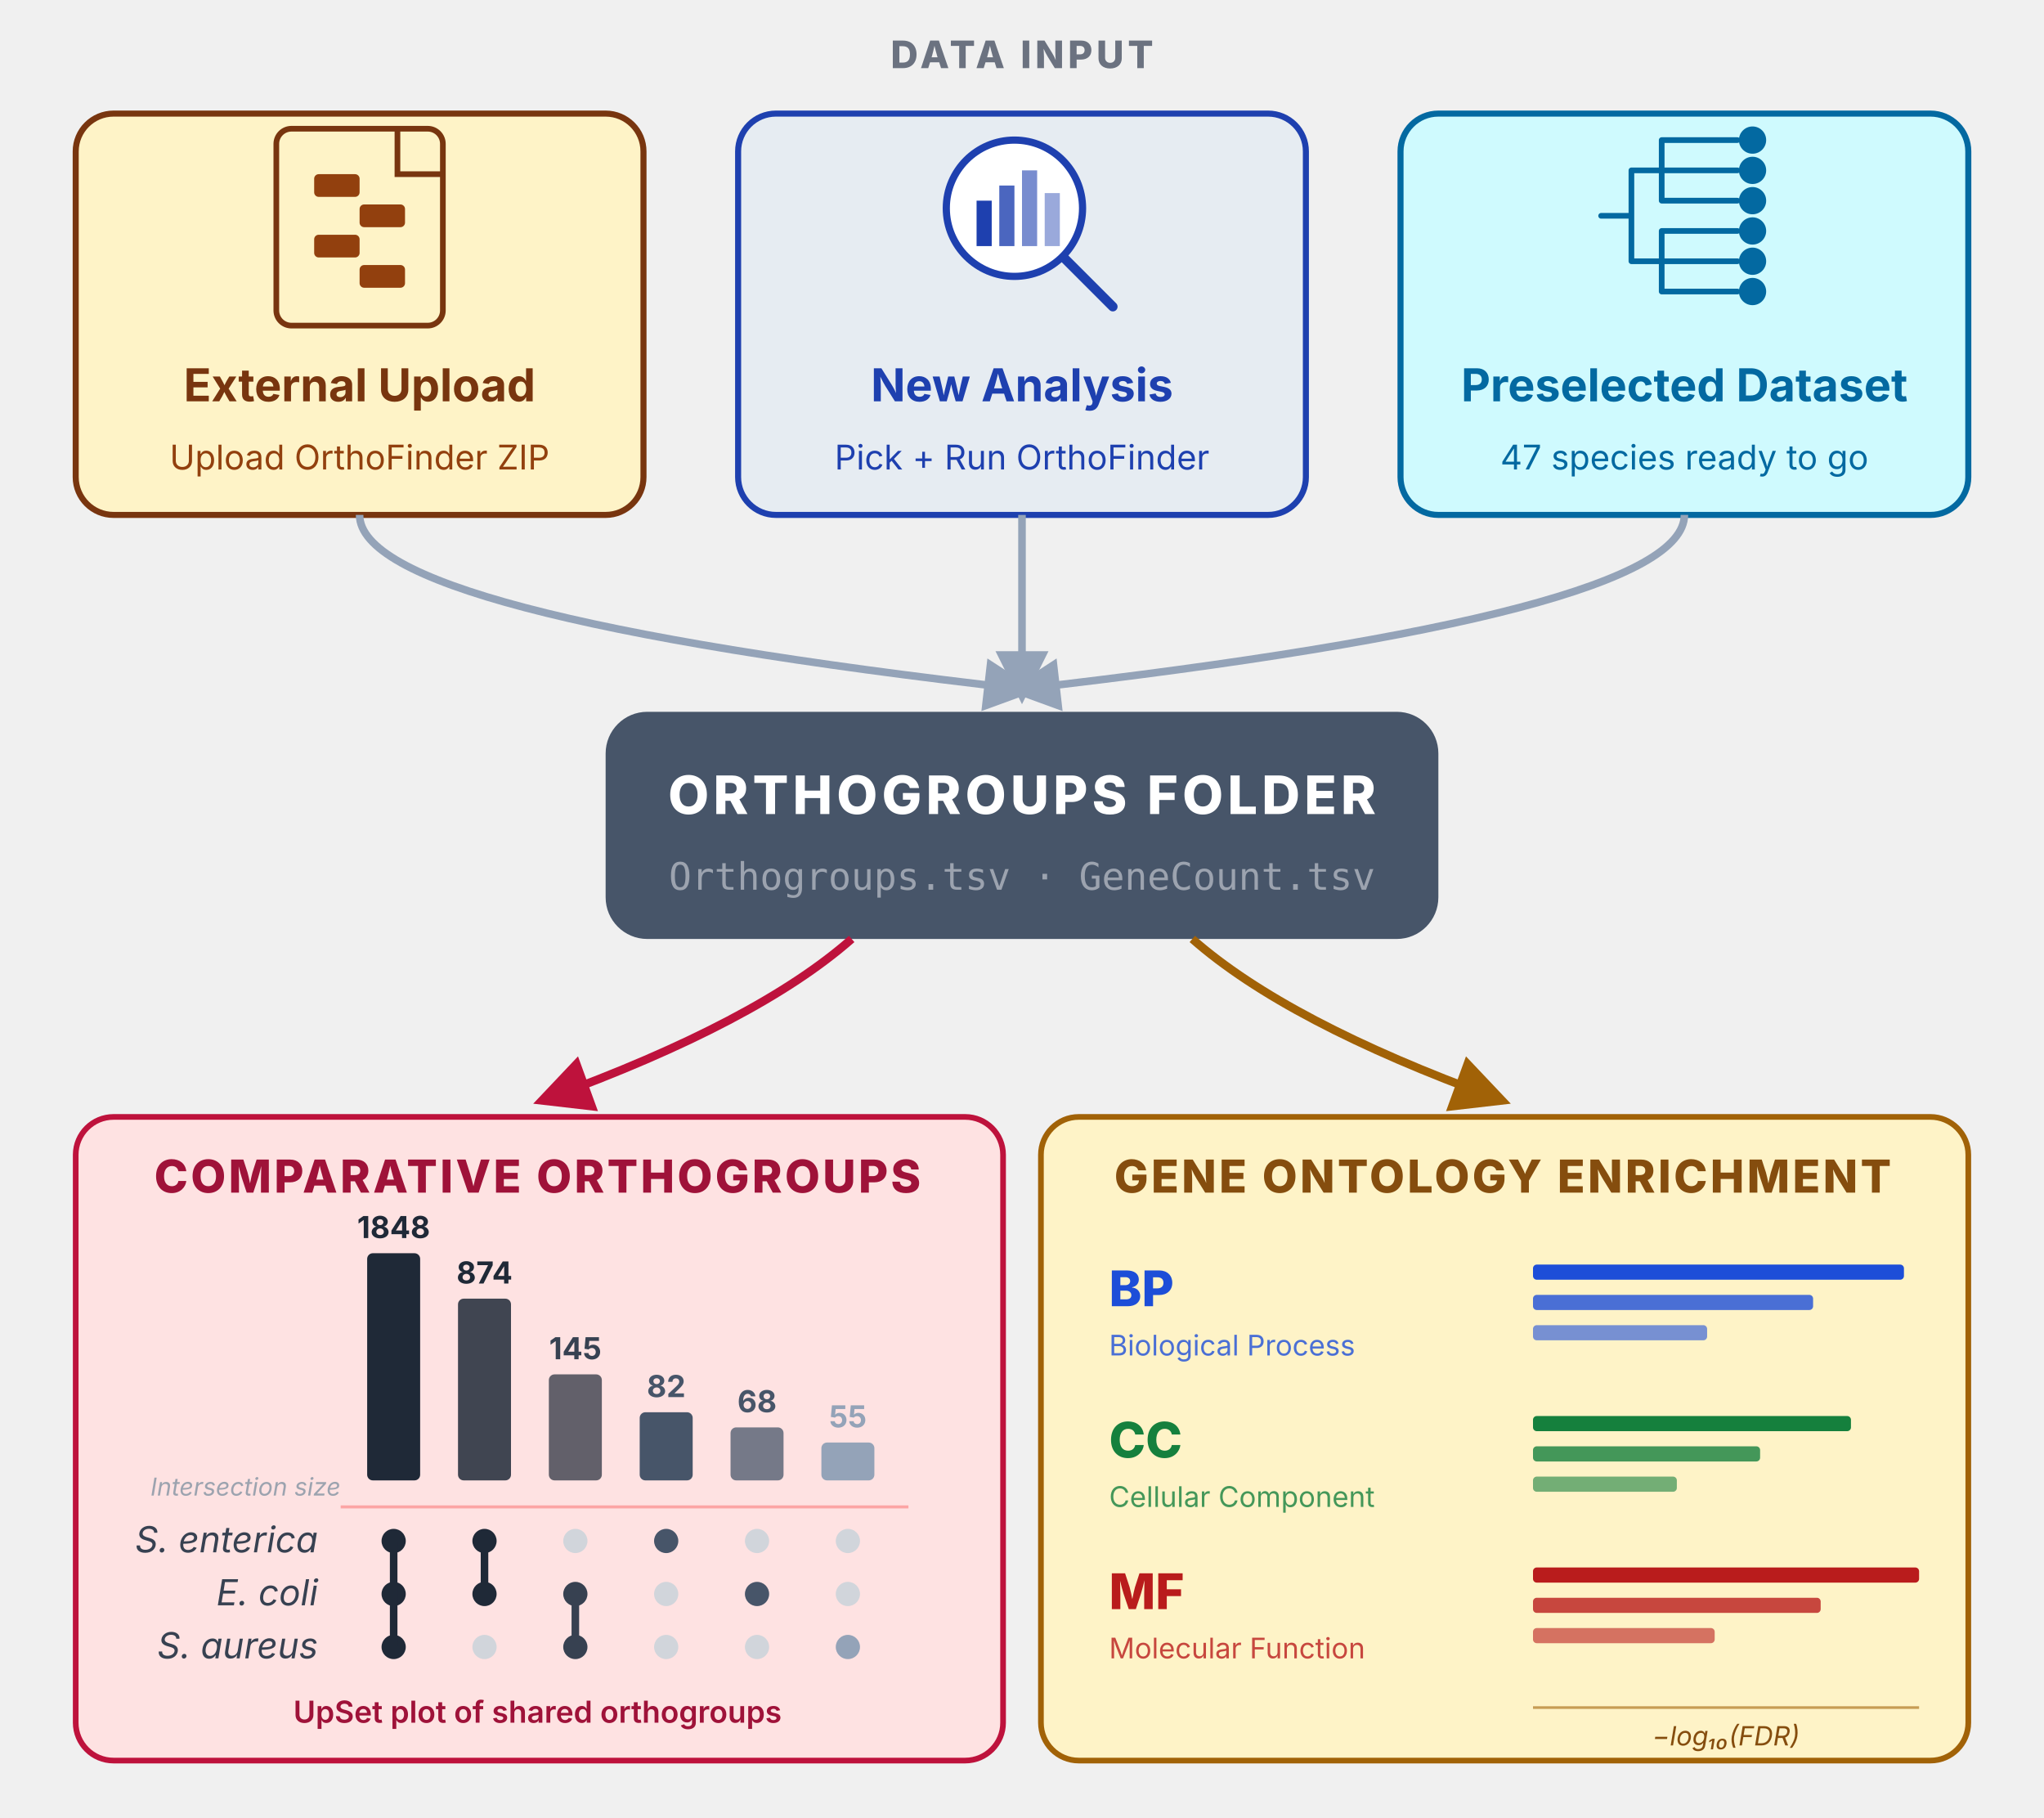
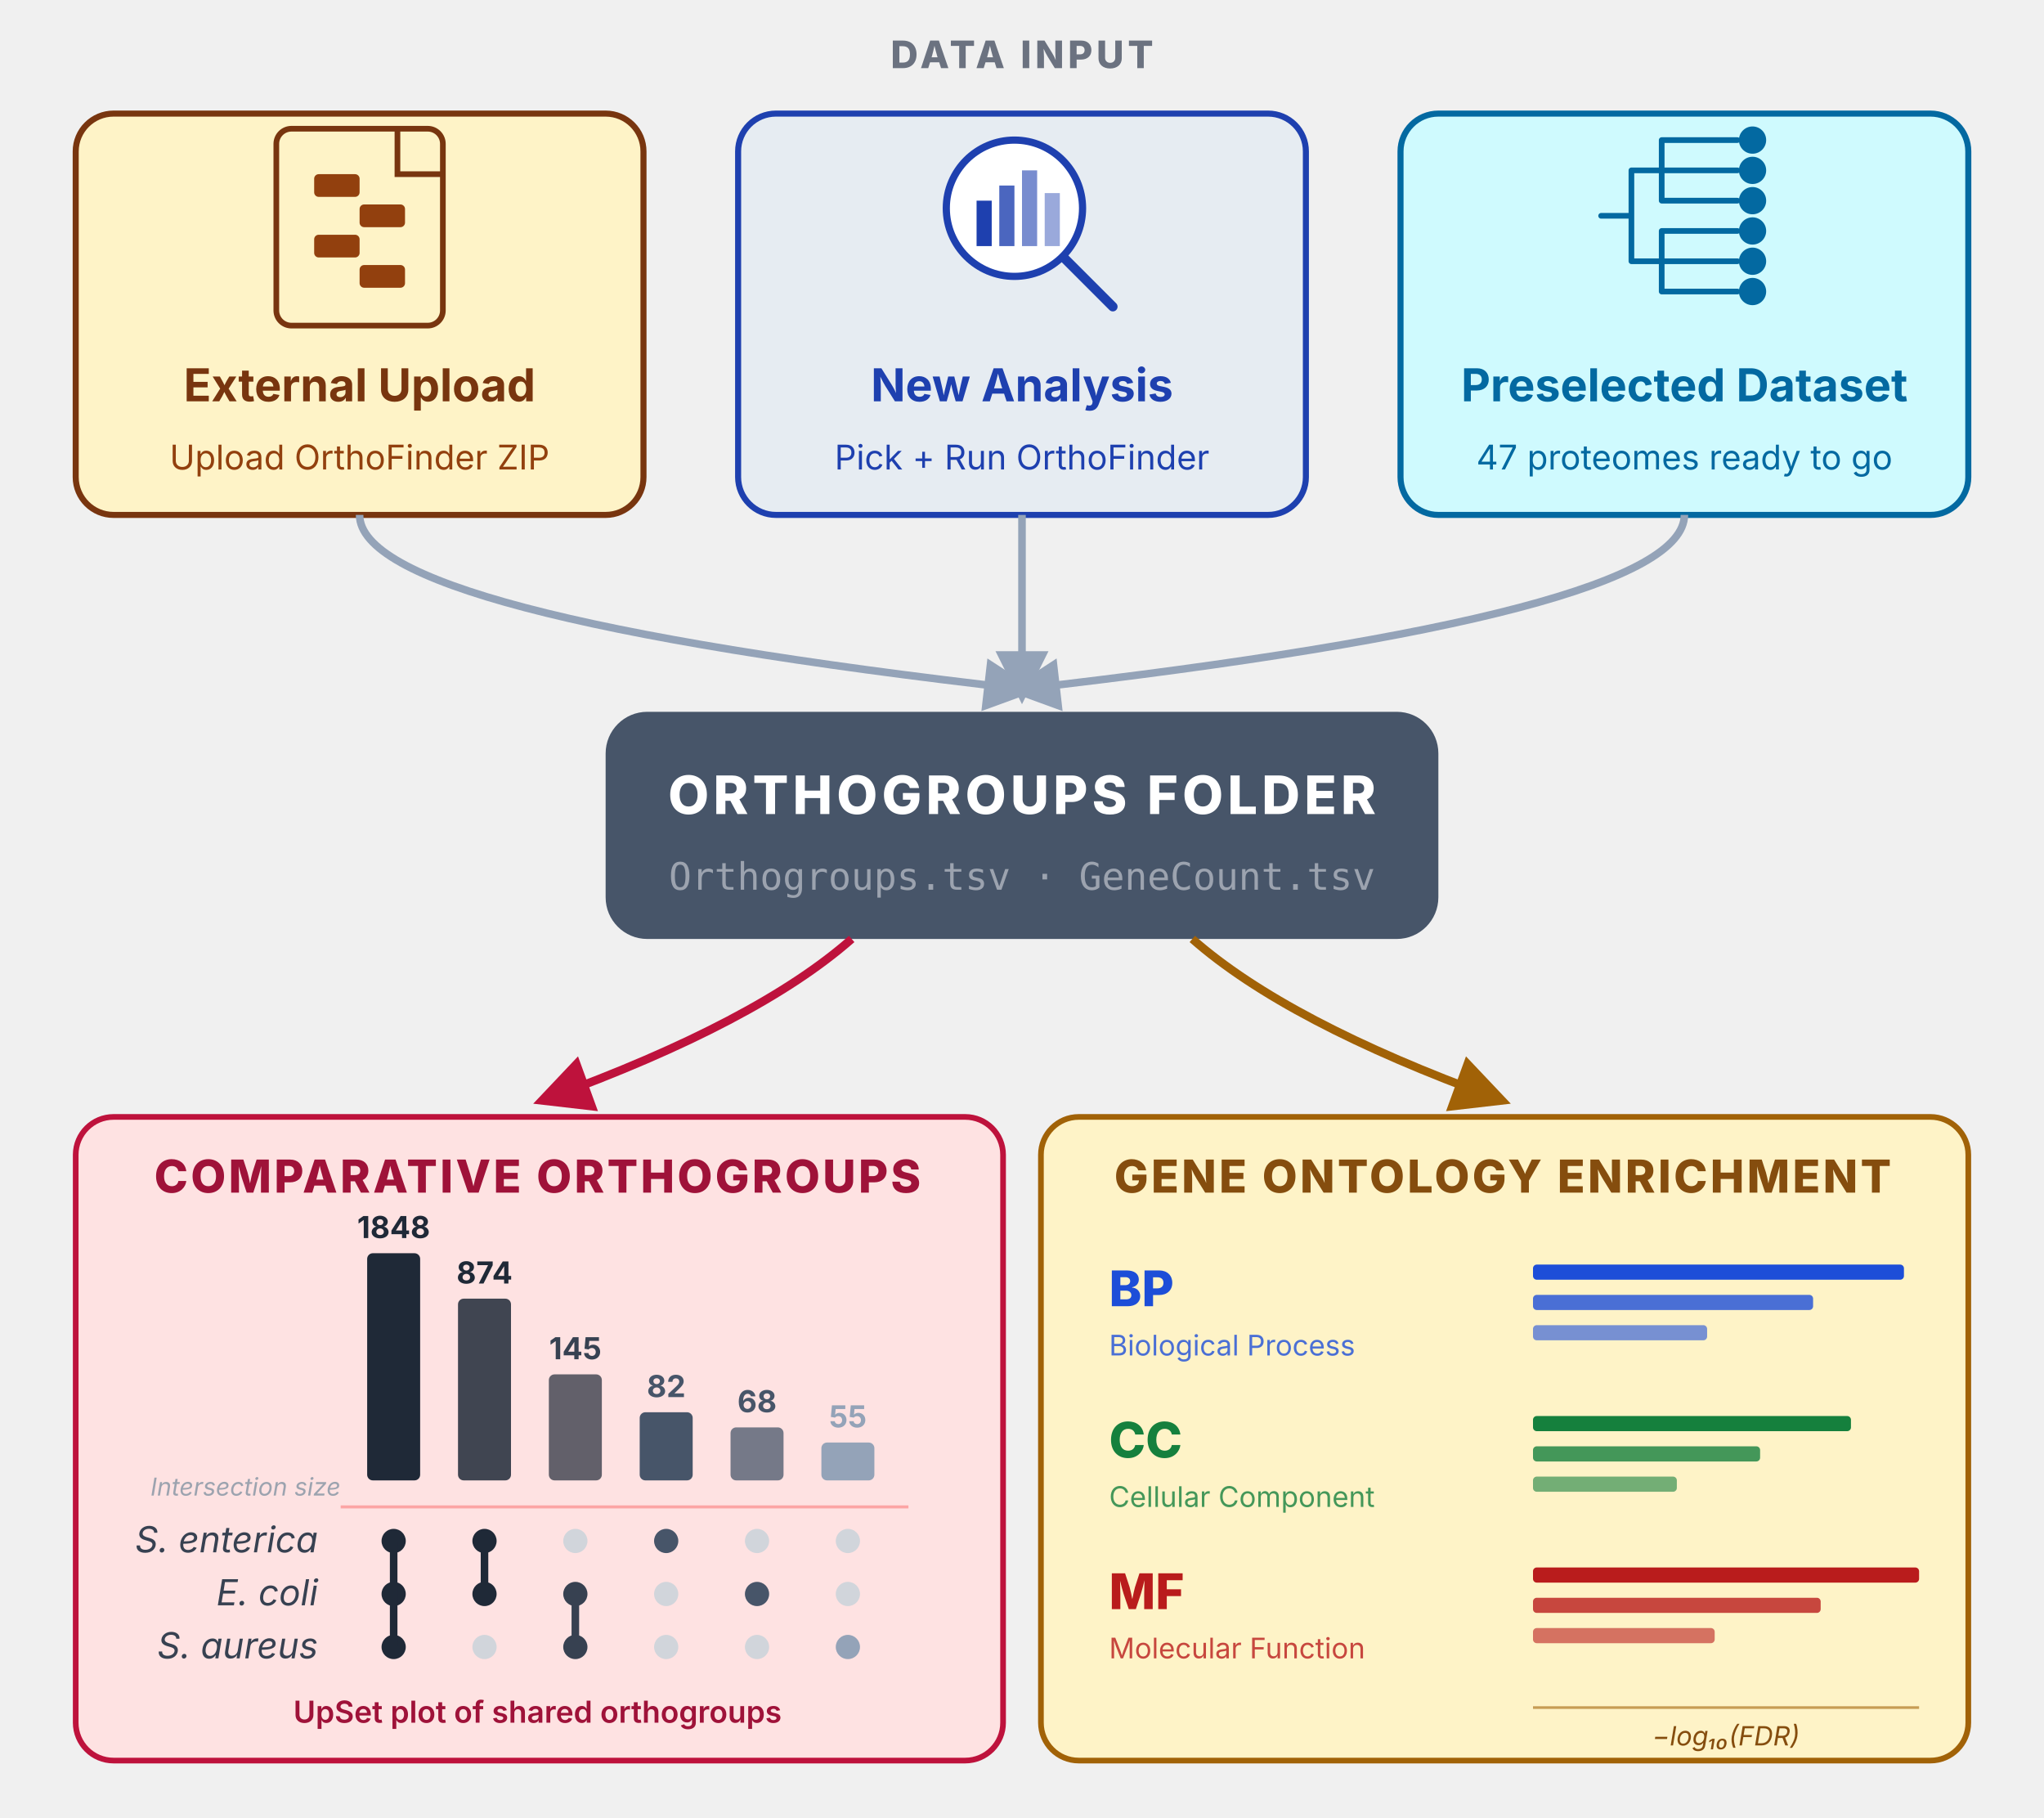
<svg xmlns="http://www.w3.org/2000/svg" viewBox="0 0 540 480" font-family="Inter, system-ui, -apple-system, sans-serif">
  <text x="270" y="18" text-anchor="middle" font-size="10" font-weight="800" letter-spacing="0.1em" fill="#6b7280">
    DATA INPUT
  </text>
  <g transform="translate(20, 30)">
    <rect x="0" y="0" width="150" height="106" rx="10" fill="#fef3c7" stroke="#78350f" stroke-width="1.6" />
    <g transform="translate(53, 4) scale(2)" stroke="#78350f" fill="none">
      <rect x="0" y="0" width="22" height="26" rx="2" fill="#fef3c7" stroke-width="0.75" />
      <path d="M16 0 L16 6 L22 6" stroke-width="0.75" />
      <rect x="5" y="6" width="6" height="3" rx="0.6" fill="#92400e" stroke="none" />
      <rect x="11" y="10" width="6" height="3" rx="0.6" fill="#92400e" stroke="none" />
      <rect x="5" y="14" width="6" height="3" rx="0.6" fill="#92400e" stroke="none" />
      <rect x="11" y="18" width="6" height="3" rx="0.6" fill="#92400e" stroke="none" />
    </g>
    <text x="75" y="76" text-anchor="middle" font-size="12" font-weight="700" fill="#78350f">External Upload</text>
    <text x="75" y="94" text-anchor="middle" font-size="9" fill="#92400e">Upload OrthoFinder ZIP</text>
  </g>
  <g transform="translate(195, 30)">
    <rect x="0" y="0" width="150" height="106" rx="10" fill="#e6ecf2" stroke="#1e40af" stroke-width="1.6" />
    <g transform="translate(51, 3) scale(2)">
      <circle cx="11" cy="11" r="9" fill="#ffffff" stroke="#1e40af" stroke-width="0.95" />
      <line x1="17.5" y1="17.5" x2="24" y2="24" stroke="#1e40af" stroke-width="1.25" stroke-linecap="round" />
      <rect x="6" y="10" width="2" height="6" fill="#1e40af" />
      <rect x="9" y="8" width="2" height="8" fill="#1e40af" opacity="0.8" />
      <rect x="12" y="6" width="2" height="10" fill="#1e40af" opacity="0.6" />
      <rect x="15" y="9" width="2" height="7" fill="#1e40af" opacity="0.45" />
    </g>
    <text x="75" y="76" text-anchor="middle" font-size="12" font-weight="700" fill="#1e40af">New Analysis</text>
    <text x="75" y="94" text-anchor="middle" font-size="9" fill="#1e40af">Pick + Run OrthoFinder</text>
  </g>
  <g transform="translate(370, 30)">
    <rect x="0" y="0" width="150" height="106" rx="10" fill="#cffafe" stroke="#0369a1" stroke-width="1.6" />
    <g transform="translate(53, 3) scale(2)" stroke="#0369a1" stroke-width="0.75" stroke-linecap="round" stroke-linejoin="round" fill="none">
      <path d="M 0 12 H 4                M 4 6 V 18                M 4 6 H 8                M 8 6 V 2  H 18                M 8 6 H 18                M 8 6 V 10 H 18                M 4 18 H 8                M 8 18 V 14 H 18                M 8 18 H 18                M 8 18 V 22 H 18" />
    </g>
    <g transform="translate(53, 3) scale(2)" fill="#0369a1">
      <circle cx="20" cy="2" r="1.8" />
      <circle cx="20" cy="6" r="1.8" />
      <circle cx="20" cy="10" r="1.8" />
      <circle cx="20" cy="14" r="1.8" />
      <circle cx="20" cy="18" r="1.8" />
      <circle cx="20" cy="22" r="1.8" />
    </g>
    <text x="75" y="76" text-anchor="middle" font-size="12" font-weight="700" fill="#0369a1">Preselected Dataset</text>
-     <text x="75" y="94" text-anchor="middle" font-size="9" fill="#0369a1">47 species ready to go</text>
+     <text x="75" y="94" text-anchor="middle" font-size="9" fill="#0369a1">47 proteomes ready to go</text>
  </g>
  <path d="M95  136 Q 95  162 270 182" stroke="#94a3b8" stroke-width="2" fill="none" marker-end="url(#arr-gray)" />
  <path d="M270 136 L 270 182" stroke="#94a3b8" stroke-width="2" fill="none" marker-end="url(#arr-gray)" />
  <path d="M445 136 Q 445 162 270 182" stroke="#94a3b8" stroke-width="2" fill="none" marker-end="url(#arr-gray)" />
  <g transform="translate(160, 188)">
    <rect x="0" y="0" width="220" height="60" rx="11" fill="#475569" />
    <text x="110" y="27" text-anchor="middle" font-size="14" font-weight="800" letter-spacing="0.08em" fill="#ffffff">
      ORTHOGROUPS FOLDER
    </text>
    <text x="110" y="47" text-anchor="middle" font-size="10" fill="#9ca3af" font-family="JetBrains Mono, ui-monospace, monospace">
      Orthogroups.tsv · GeneCount.tsv
    </text>
  </g>
  <path d="M225 248 Q 200 270 145 290" stroke="#be123c" stroke-width="2.2" fill="none" marker-end="url(#arr-red)" />
  <path d="M315 248 Q 340 270 395 290" stroke="#a16207" stroke-width="2.2" fill="none" marker-end="url(#arr-amber)" />
  <g transform="translate(20, 295)">
    <rect x="0" y="0" width="245" height="170" rx="10" fill="#fee2e2" stroke="#be123c" stroke-width="1.5" />
    <text x="122" y="20" text-anchor="middle" font-size="12" font-weight="800" letter-spacing="0.06em" fill="#9f1239">
      COMPARATIVE ORTHOGROUPS
    </text>
    <g>
      <rect x="77" y="36" width="14" height="60" rx="1.5" fill="#1f2937" />
      <rect x="101" y="48" width="14" height="48" rx="1.5" fill="#1f2937" opacity="0.85" />
      <rect x="125" y="68" width="14" height="28" rx="1.5" fill="#1f2937" opacity="0.7" />
      <rect x="149" y="78" width="14" height="18" rx="1.5" fill="#475569" />
      <rect x="173" y="82" width="14" height="14" rx="1.5" fill="#475569" opacity="0.75" />
      <rect x="197" y="86" width="14" height="10" rx="1.5" fill="#94a3b8" />
    </g>
    <g text-anchor="middle" font-size="8" font-weight="700">
      <text x="84" y="32" fill="#1f2937">1848</text>
      <text x="108" y="44" fill="#1f2937">874</text>
      <text x="132" y="64" fill="#374151">145</text>
      <text x="156" y="74" fill="#475569">82</text>
      <text x="180" y="78" fill="#475569">68</text>
      <text x="204" y="82" fill="#94a3b8">55</text>
    </g>
    <text x="70" y="100" text-anchor="end" font-size="6.5" fill="#9ca3af" font-style="italic">
      Intersection size
    </text>
    <line x1="70" y1="103" x2="220" y2="103" stroke="#fca5a5" stroke-width="0.8" />
    <g text-anchor="end" font-size="9.5" font-style="italic" fill="#374151">
      <text x="64" y="115">S. enterica</text>
      <text x="64" y="129">E. coli</text>
      <text x="64" y="143">S. aureus</text>
    </g>
    <g>
      <circle cx="84" cy="112" r="3.2" fill="#1f2937" />
      <circle cx="84" cy="126" r="3.2" fill="#1f2937" />
      <circle cx="84" cy="140" r="3.2" fill="#1f2937" />
      <line x1="84" y1="112" x2="84" y2="140" stroke="#1f2937" stroke-width="2" />
      <circle cx="108" cy="112" r="3.2" fill="#1f2937" />
      <circle cx="108" cy="126" r="3.2" fill="#1f2937" />
      <circle cx="108" cy="140" r="3.2" fill="#d1d5db" />
      <line x1="108" y1="112" x2="108" y2="126" stroke="#1f2937" stroke-width="2" />
      <circle cx="132" cy="112" r="3.2" fill="#d1d5db" />
      <circle cx="132" cy="126" r="3.2" fill="#374151" />
      <circle cx="132" cy="140" r="3.2" fill="#374151" />
      <line x1="132" y1="126" x2="132" y2="140" stroke="#374151" stroke-width="2" />
      <circle cx="156" cy="112" r="3.2" fill="#475569" />
      <circle cx="156" cy="126" r="3.2" fill="#d1d5db" />
      <circle cx="156" cy="140" r="3.2" fill="#d1d5db" />
      <circle cx="180" cy="112" r="3.2" fill="#d1d5db" />
      <circle cx="180" cy="126" r="3.2" fill="#475569" />
      <circle cx="180" cy="140" r="3.2" fill="#d1d5db" />
      <circle cx="204" cy="112" r="3.2" fill="#d1d5db" />
      <circle cx="204" cy="126" r="3.2" fill="#d1d5db" />
      <circle cx="204" cy="140" r="3.2" fill="#94a3b8" />
    </g>
    <text x="122" y="160" text-anchor="middle" font-size="8" fill="#9f1239" font-weight="600">
      UpSet plot of shared orthogroups
    </text>
  </g>
  <g transform="translate(275, 295)">
    <rect x="0" y="0" width="245" height="170" rx="10" fill="#fef3c7" stroke="#a16207" stroke-width="1.5" />
    <text x="122" y="20" text-anchor="middle" font-size="12" font-weight="800" letter-spacing="0.06em" fill="#854d0e">
      GENE ONTOLOGY ENRICHMENT
    </text>
    <g transform="translate(0, 36)">
      <text x="18" y="14" font-size="13" font-weight="800" fill="#1d4ed8">BP</text>
      <text x="18" y="27" font-size="7.5" fill="#1d4ed8" opacity="0.8">Biological Process</text>
      <rect x="130" y="3" width="98" height="4" rx="1" fill="#1d4ed8" />
      <rect x="130" y="11" width="74" height="4" rx="1" fill="#1d4ed8" opacity="0.8" />
      <rect x="130" y="19" width="46" height="4" rx="1" fill="#1d4ed8" opacity="0.6" />
    </g>
    <g transform="translate(0, 76)">
      <text x="18" y="14" font-size="13" font-weight="800" fill="#15803d">CC</text>
      <text x="18" y="27" font-size="7.5" fill="#15803d" opacity="0.8">Cellular Component</text>
      <rect x="130" y="3" width="84" height="4" rx="1" fill="#15803d" />
      <rect x="130" y="11" width="60" height="4" rx="1" fill="#15803d" opacity="0.8" />
      <rect x="130" y="19" width="38" height="4" rx="1" fill="#15803d" opacity="0.6" />
    </g>
    <g transform="translate(0, 116)">
      <text x="18" y="14" font-size="13" font-weight="800" fill="#b91c1c">MF</text>
      <text x="18" y="27" font-size="7.5" fill="#b91c1c" opacity="0.8">Molecular Function</text>
      <rect x="130" y="3" width="102" height="4" rx="1" fill="#b91c1c" />
      <rect x="130" y="11" width="76" height="4" rx="1" fill="#b91c1c" opacity="0.8" />
      <rect x="130" y="19" width="48" height="4" rx="1" fill="#b91c1c" opacity="0.6" />
    </g>
    <line x1="130" y1="156" x2="232" y2="156" stroke="#a16207" stroke-width="0.7" opacity="0.6" />
    <text x="181" y="166" text-anchor="middle" font-size="7" fill="#854d0e" font-style="italic">
      −log₁₀(FDR)
    </text>
  </g>
  <defs>
    <marker id="arr-gray" markerWidth="7" markerHeight="7" refX="5" refY="3.5" orient="auto">
      <path d="M0 0 L7 3.5 L0 7 z" fill="#94a3b8" />
    </marker>
    <marker id="arr-red" markerWidth="7" markerHeight="7" refX="5" refY="3.5" orient="auto">
      <path d="M0 0 L7 3.5 L0 7 z" fill="#be123c" />
    </marker>
    <marker id="arr-amber" markerWidth="7" markerHeight="7" refX="5" refY="3.5" orient="auto">
      <path d="M0 0 L7 3.5 L0 7 z" fill="#a16207" />
    </marker>
  </defs>
</svg>
